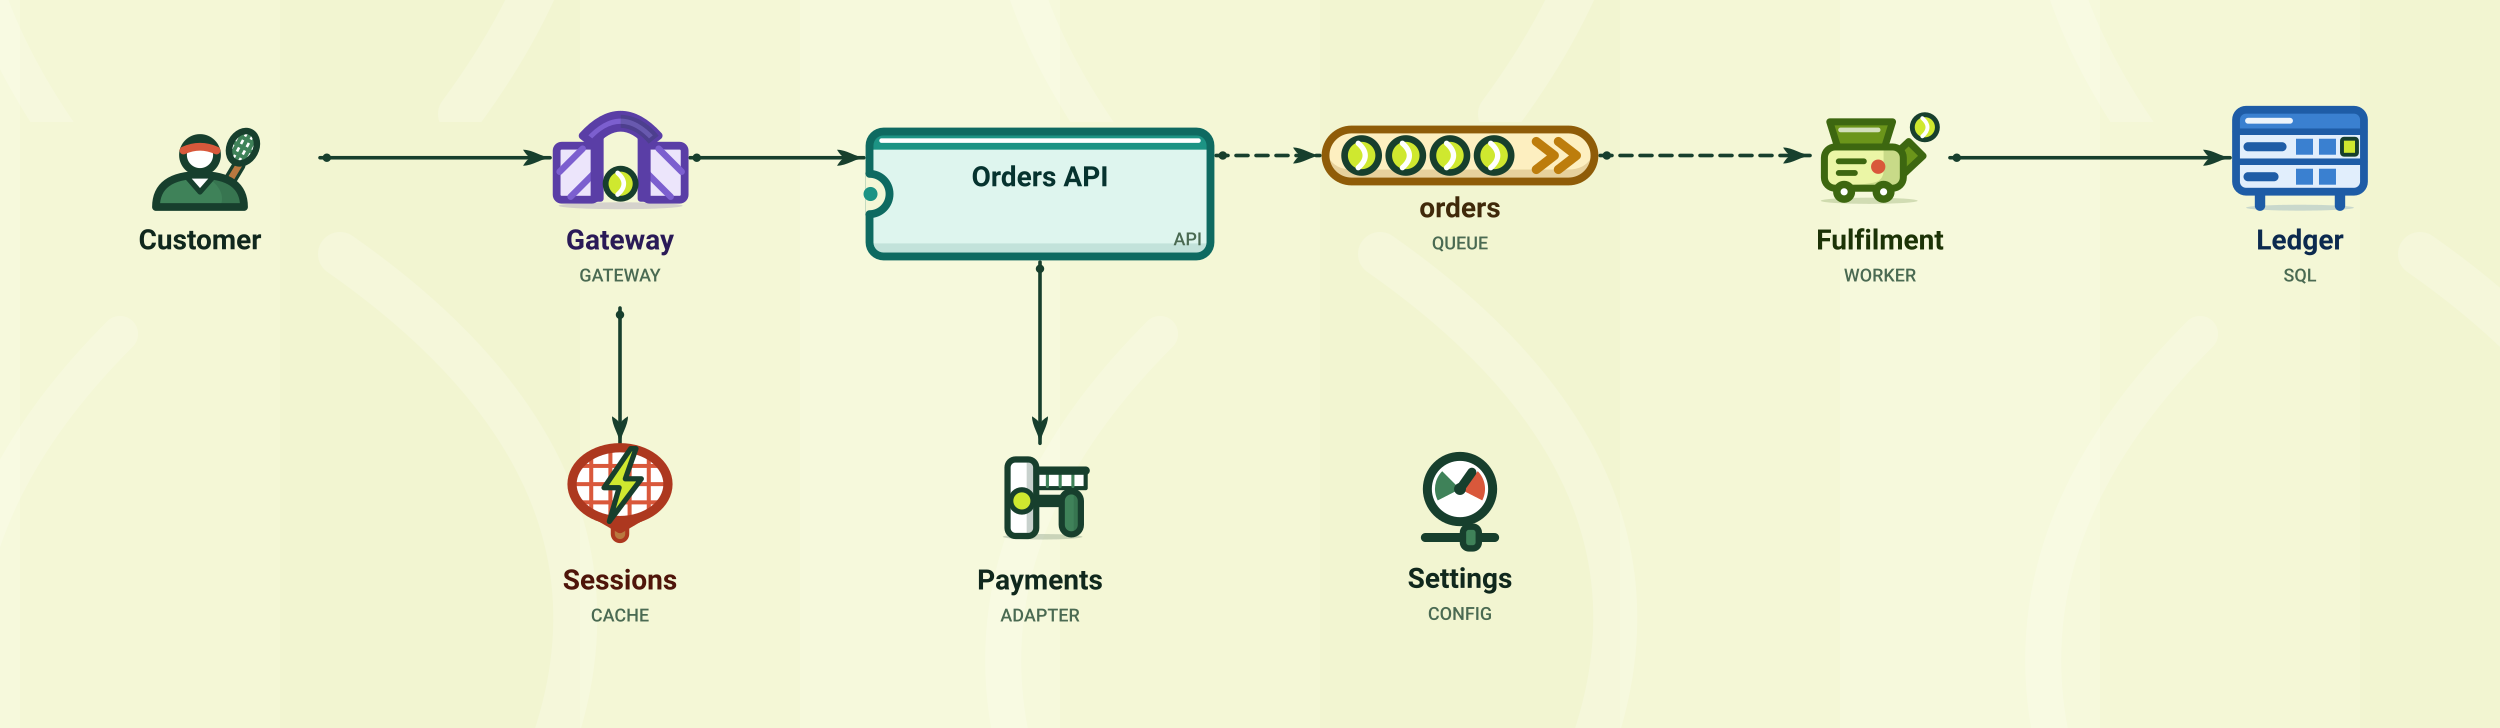
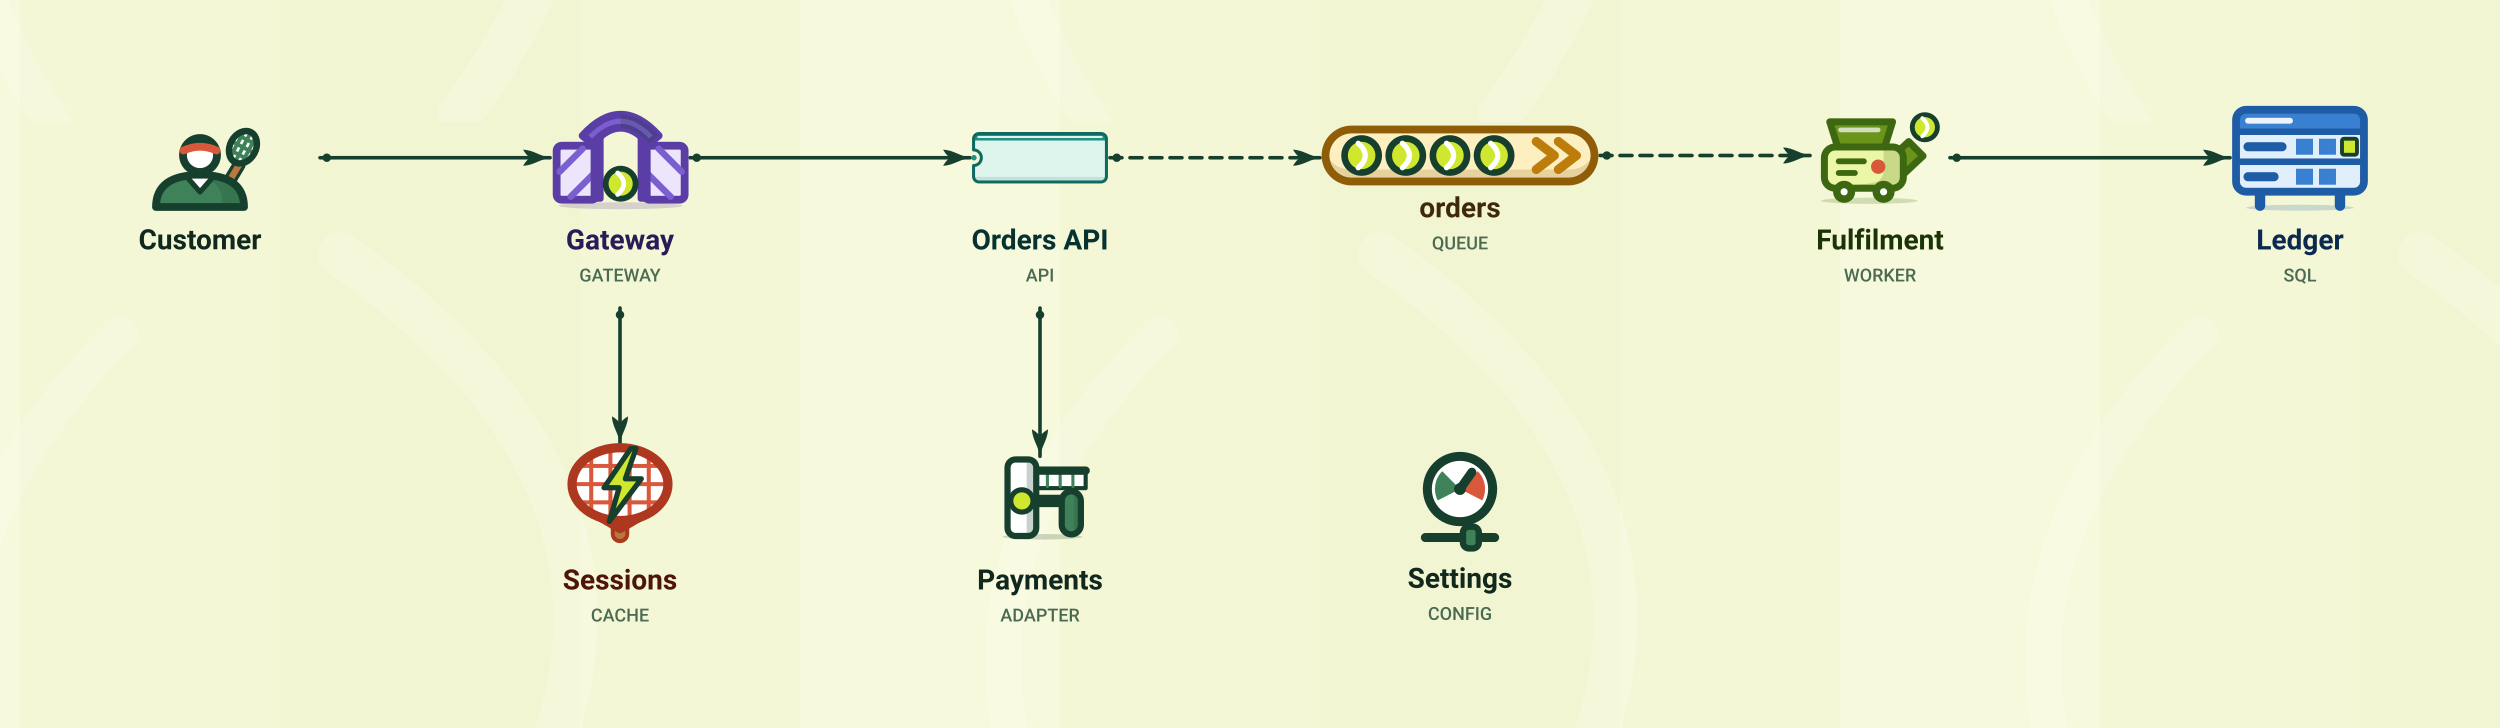
<svg xmlns="http://www.w3.org/2000/svg" width="1250" height="364" viewBox="0 0 1250 364">
  <defs>
    <filter id="export-pack-sample-dc-shadow" x="-25%" y="-30%" width="150%" height="170%">
      <feGaussianBlur in="SourceAlpha" stdDeviation="3" result="blur" />
      <feOffset in="blur" dx="0" dy="2" result="offset" />
      <feFlood flood-color="rgba(19, 24, 32, 0.13)" flood-opacity="1" result="color" />
      <feComposite in="color" in2="offset" operator="in" result="shadow" />
      <feMerge>
        <feMergeNode in="shadow" />
        <feMergeNode in="SourceGraphic" />
      </feMerge>
    </filter>
    <marker id="export-pack-sample-dc-arrow-173f2d" viewBox="-0.7 -0.7 15.4 9.4" refX="13.5" refY="4" markerWidth="15.4" markerHeight="9.4" markerUnits="userSpaceOnUse" orient="auto-start-reverse">
      <path d="M14 4 C9 3.6 5 0 0 0 Q2 3.2 3.6 4 Q2 4.8 0 8 C5 8 9 4.4 14 4 Z" fill="#173f2d" stroke-linejoin="round" stroke-linecap="round" />
    </marker>
    <marker id="export-pack-sample-dc-arrow-173f2d-open" viewBox="-0.7 -0.7 15.4 9.4" refX="13.5" refY="4" markerWidth="15.4" markerHeight="9.4" markerUnits="userSpaceOnUse" orient="auto-start-reverse">
      <path d="M0 0 C5 0 9 3.6 14 4 C9 4.4 5 8 0 8" fill="none" stroke="#173f2d" stroke-width="1.4" stroke-linejoin="round" stroke-linecap="round" />
    </marker>
    <marker id="export-pack-sample-dc-origin-173f2d" viewBox="-6 -2.6 6.5 5.2" refX="0" refY="0" markerWidth="6.5" markerHeight="5.2" markerUnits="userSpaceOnUse" orient="auto-start-reverse">
      <circle cx="-3.4" cy="0" r="2.1" fill="#173f2d" />
    </marker>
    <pattern id="export-pack-sample-dc-backdrop" x="100" y="97" width="520" height="400" patternUnits="userSpaceOnUse">
      <g opacity="1" stroke-linejoin="round">
        <path d="M40 0L190 0L190 400L40 400Z" fill="#f2f5d1" stroke="none" />
        <path d="M300 0L430 0L430 400L300 400Z" fill="#f6f9dc" stroke="none" />
        <path d="M70 30C203.33 123.33 223.33 233.33 130 360" fill="none" opacity="0.2" stroke="#ffffff" stroke-width="22" stroke-linecap="round" stroke-linejoin="round" />
        <path d="M480 70C386.67 163.33 376.67 263.33 450 370" fill="none" opacity="0.18" stroke="#ffffff" stroke-width="18" stroke-linecap="round" stroke-linejoin="round" />
      </g>
    </pattern>
  </defs>
  <rect x="0" y="0" width="1250" height="364" fill="#f4f7d6" />
  <rect x="0" y="0" width="1250" height="364" fill="url(#export-pack-sample-dc-backdrop)" />
  <g transform="translate(100 97)">
    <path d="M60 -18.136L80 -18.136L117.511 -18.136L155.023 -18.136L175.023 -18.136" fill="none" marker-end="url(#export-pack-sample-dc-arrow-173f2d)" marker-start="url(#export-pack-sample-dc-origin-173f2d)" stroke="#173f2d" stroke-width="1.8" stroke-linecap="round" stroke-linejoin="round" />
-     <path d="M244.977 -18.136L264.977 -18.136L288.489 -18.136L312 -18.136L332 -18.136" fill="none" marker-end="url(#export-pack-sample-dc-arrow-173f2d)" marker-start="url(#export-pack-sample-dc-origin-173f2d)" stroke="#173f2d" stroke-width="1.8" stroke-linecap="round" stroke-linejoin="round" />
-     <path d="M508 -19.25L528 -19.25L534 -19.25L540 -19.25L560 -19.25" fill="none" marker-end="url(#export-pack-sample-dc-arrow-173f2d)" marker-start="url(#export-pack-sample-dc-origin-173f2d)" stroke="#173f2d" stroke-width="1.8" stroke-dasharray="6 4" stroke-linecap="round" stroke-linejoin="round" />
+     <path d="M244.977 -18.136L264.977 -18.136L315 -18.136L365.023 -18.136L385.023 -18.136" fill="none" marker-end="url(#export-pack-sample-dc-arrow-173f2d)" marker-start="url(#export-pack-sample-dc-origin-173f2d)" stroke="#173f2d" stroke-width="1.8" stroke-linecap="round" stroke-linejoin="round" />
+     <path d="M454.977 -18.136L474.977 -18.136L507.489 -18.136L540 -18.136L560 -18.136" fill="none" marker-end="url(#export-pack-sample-dc-arrow-173f2d)" marker-start="url(#export-pack-sample-dc-origin-173f2d)" stroke="#173f2d" stroke-width="1.8" stroke-dasharray="6 4" stroke-linecap="round" stroke-linejoin="round" />
    <path d="M700 -19.25L720 -19.25L752.511 -19.25L785.023 -19.25L805.023 -19.25" fill="none" marker-end="url(#export-pack-sample-dc-arrow-173f2d)" marker-start="url(#export-pack-sample-dc-origin-173f2d)" stroke="#173f2d" stroke-width="1.8" stroke-dasharray="6 4" stroke-linecap="round" stroke-linejoin="round" />
    <path d="M874.977 -18.136L894.977 -18.136L945 -18.136L995.023 -18.136L1015.023 -18.136" fill="none" marker-end="url(#export-pack-sample-dc-arrow-173f2d)" marker-start="url(#export-pack-sample-dc-origin-173f2d)" stroke="#173f2d" stroke-width="1.8" stroke-linecap="round" stroke-linejoin="round" />
    <path d="M210 57L210 77L210 90.83L210 104.659L210 124.659" fill="none" marker-end="url(#export-pack-sample-dc-arrow-173f2d)" marker-start="url(#export-pack-sample-dc-origin-173f2d)" stroke="#173f2d" stroke-width="1.8" stroke-linecap="round" stroke-linejoin="round" />
-     <path d="M420 34L420 54L420 79.33L420 104.659L420 124.659" fill="none" marker-end="url(#export-pack-sample-dc-arrow-173f2d)" marker-start="url(#export-pack-sample-dc-origin-173f2d)" stroke="#173f2d" stroke-width="1.8" stroke-linecap="round" stroke-linejoin="round" />
+     <path d="M420 57L420 77L420 94.068L420 111.136L420 131.136" fill="none" marker-end="url(#export-pack-sample-dc-arrow-173f2d)" marker-start="url(#export-pack-sample-dc-origin-173f2d)" stroke="#173f2d" stroke-width="1.8" stroke-linecap="round" stroke-linejoin="round" />
    <g transform="translate(-60 -46)">
      <path d="M75 39L79.5 31.5" fill="none" stroke="#173f2d" stroke-width="6.5" stroke-linecap="round" stroke-linejoin="round" />
      <path d="M75 39L79.5 31.5" fill="none" stroke="#b9783f" stroke-width="3.25" stroke-linecap="round" stroke-linejoin="round" />
      <path d="M75.73 19.57C73.52 23.71 74.31 28.44 77.48 30.12C80.65 31.81 85.01 29.82 87.21 25.67C89.42 21.53 88.63 16.8 85.46 15.11C82.29 13.43 77.94 15.42 75.73 19.57Z" fill="#ffffff" stroke="none" />
      <path d="M82.05 14.6L75.15 27.58M85.46 15.11L77.48 30.12M87.79 17.66L80.89 30.63M78.47 16.21L88.46 21.52M75.73 19.57L87.21 25.67M74.49 23.72L84.47 29.02" fill="none" stroke="#3f8259" stroke-width="1.95" stroke-linecap="round" stroke-linejoin="round" />
      <path d="M75.73 19.57C73.52 23.71 74.31 28.44 77.48 30.12C80.65 31.81 85.01 29.82 87.21 25.67C89.42 21.53 88.63 16.8 85.46 15.11C82.29 13.43 77.94 15.42 75.73 19.57Z" fill="none" stroke="#173f2d" stroke-width="3.25" stroke-linecap="round" stroke-linejoin="round" />
      <path d="M38 52.5C38 41.84 45.33 36.5 60 36.5C74.66 36.5 82 41.84 82 52.5Z" fill="#3f8259" stroke="#173f2d" stroke-width="3.9" stroke-linecap="round" stroke-linejoin="round" />
      <path d="M62 36.5C75.33 36.5 82 41.84 82 52.5L70 52.5C72.66 46.84 70 41.5 62 36.5Z" fill="#173f2d" opacity="0.2" stroke="none" />
      <path d="M53 37L60 45L67 37Z" fill="#ffffff" stroke="#173f2d" stroke-width="2.6" stroke-linecap="round" stroke-linejoin="round" />
      <path d="M51.5 26.5C51.5 31.2 55.3 35 60 35C64.69 35 68.5 31.2 68.5 26.5C68.5 21.81 64.69 18 60 18C55.3 18 51.5 21.81 51.5 26.5Z" fill="#ffffff" stroke="#173f2d" stroke-width="3.9" stroke-linecap="round" stroke-linejoin="round" />
      <path d="M52.25 22.5C53.41 19.5 56 18 60 18C64 18 66.58 19.5 67.75 22.5C62.58 20.5 57.41 20.5 52.25 22.5Z" fill="#173f2d" stroke="none" />
      <path d="M51.75 24.25C57.25 21.75 62.75 21.75 68.25 24.25" fill="none" stroke="#d9583b" stroke-width="3.9" stroke-linecap="round" stroke-linejoin="round" />
      <text x="60" y="73.65" fill="#10281d" font-family="system-ui, -apple-system, &quot;Segoe UI&quot;, Roboto, &quot;Helvetica Neue&quot;, Arial, sans-serif" font-size="14" font-weight="600" text-anchor="middle" letter-spacing="0" textLength="63.34" lengthAdjust="spacingAndGlyphs" xml:space="preserve">Customer</text>
    </g>
    <g transform="translate(150 -57)">
      <path d="M29.32 62.87C29.32 63.83 43.2 64.62 60.32 64.62C77.44 64.62 91.32 63.83 91.32 62.87C91.32 61.9 77.44 61.12 60.32 61.12C43.2 61.12 29.32 61.9 29.32 62.87Z" fill="#5a3ea6" opacity="0.2" stroke="none" />
      <path d="M30.82 32.86L45.82 32.86C47.2 32.86 48.32 33.98 48.32 35.36L48.32 57.36C48.32 58.74 47.2 59.86 45.82 59.86L30.82 59.86C29.44 59.86 28.32 58.74 28.32 57.36L28.32 35.36C28.32 33.98 29.44 32.86 30.82 32.86Z" fill="#ece5fb" stroke="#5a3ea6" stroke-width="3.9" stroke-linecap="round" stroke-linejoin="round" />
      <path d="M74.82 32.86L89.82 32.86C91.2 32.86 92.32 33.98 92.32 35.36L92.32 57.36C92.32 58.74 91.2 59.86 89.82 59.86L74.82 59.86C73.44 59.86 72.32 58.74 72.32 57.36L72.32 35.36C72.32 33.98 73.44 32.86 74.82 32.86Z" fill="#ece5fb" stroke="#5a3ea6" stroke-width="3.9" stroke-linecap="round" stroke-linejoin="round" />
      <path d="M29.82 45.86L41.32 34.36M35.32 58.36L46.82 46.86M90.82 45.86L79.32 34.36M85.32 58.36L73.82 46.86" fill="none" stroke="#7c5fcf" stroke-width="3.25" stroke-linecap="round" stroke-linejoin="round" />
      <path d="M46.82 25.86L50.32 25.86C51.15 25.86 51.82 26.53 51.82 27.36L51.82 59.36C51.82 60.2 51.15 60.87 50.32 60.87L46.82 60.87C45.99 60.87 45.32 60.2 45.32 59.36L45.32 27.36C45.32 26.53 45.99 25.86 46.82 25.86ZM70.32 25.86L73.82 25.86C74.65 25.86 75.32 26.53 75.32 27.36L75.32 59.36C75.32 60.2 74.65 60.87 73.82 60.87L70.32 60.87C69.49 60.87 68.82 60.2 68.82 59.36L68.82 27.36C68.82 26.53 69.49 25.86 70.32 25.86Z" fill="#5a3ea6" stroke="none" />
      <path d="M41.32 27.86C53.98 13.86 66.66 13.86 79.32 27.86L74.32 31.86C64.99 21.2 55.66 21.2 46.32 31.86Z" fill="#7c5fcf" stroke="#5a3ea6" stroke-width="3.9" stroke-linecap="round" stroke-linejoin="round" />
      <path d="M60.32 17.36C67.66 17.7 73.99 21.2 79.32 27.86L74.32 31.86C70.32 26.86 65.66 24.2 60.32 23.86Z" fill="#173f2d" opacity="0.2" stroke="none" />
      <path d="M52.82 51.86C52.82 56 56.18 59.36 60.32 59.36C64.46 59.36 67.82 56 67.82 51.86C67.82 47.72 64.46 44.36 60.32 44.36C56.18 44.36 52.82 47.72 52.82 51.86Z" fill="#cfe82f" stroke="#173f2d" stroke-width="2.93" stroke-linecap="round" stroke-linejoin="round" />
      <path d="M58.82 46.46C62.92 50.06 62.92 53.66 58.82 57.26" fill="none" stroke="#ffffff" stroke-width="2.34" stroke-linecap="round" stroke-linejoin="round" />
      <text x="60" y="84.72" fill="#2a1a57" font-family="system-ui, -apple-system, &quot;Segoe UI&quot;, Roboto, &quot;Helvetica Neue&quot;, Arial, sans-serif" font-size="14" font-weight="600" text-anchor="middle" letter-spacing="0" textLength="58.39" lengthAdjust="spacingAndGlyphs" xml:space="preserve">Gateway</text>
      <text x="60" y="100.74" fill="#4a6a52" font-family="system-ui, -apple-system, &quot;Segoe UI&quot;, Roboto, &quot;Helvetica Neue&quot;, Arial, sans-serif" font-size="9" font-weight="500" text-anchor="middle" letter-spacing="0" textLength="37.98" lengthAdjust="spacingAndGlyphs" xml:space="preserve">GATEWAY</text>
    </g>
-     <g transform="translate(332 -34)">
-       <path d="M9.78 2.77L166.22 2.77C170.1 2.77 173.24 5.92 173.24 9.82L173.24 58.18C173.24 62.08 170.1 65.23 166.22 65.23L9.78 65.23C5.9 65.23 2.76 62.08 2.76 58.18L2.76 9.82C2.76 5.92 5.9 2.77 9.78 2.77Z" fill="#def5ee" stroke="none" />
-       <path d="M2.76 11.83L2.76 9.82C2.76 5.12 5.1 2.77 9.78 2.77L166.22 2.77C170.9 2.77 173.24 5.12 173.24 9.82L173.24 11.83Z" fill="#1c9384" stroke="none" />
-       <path d="M8.77 7.3L167.23 7.3" fill="none" stroke="#ffffff" stroke-width="2.29" stroke-linecap="round" stroke-linejoin="round" />
-       <path d="M4.26 58.69L171.74 58.69L171.74 58.18C171.74 61.87 169.9 63.72 166.22 63.72L9.78 63.72C6.1 63.72 4.26 61.87 4.26 58.18Z" fill="#0e6a61" opacity="0.14" stroke="none" />
-       <path d="M9.78 2.77L166.22 2.77C170.1 2.77 173.24 5.92 173.24 9.82L173.24 58.18C173.24 62.08 170.1 65.23 166.22 65.23L9.78 65.23C5.9 65.23 2.76 62.08 2.76 58.18L2.76 9.82C2.76 5.92 5.9 2.77 9.78 2.77Z" fill="none" stroke="#0e6a61" stroke-width="3.93" stroke-linecap="round" stroke-linejoin="round" />
-       <path d="M0.75 23.92L2.76 23.92C8.3 23.92 12.78 28.43 12.78 34C12.78 39.57 8.3 44.08 2.76 44.08L0.75 44.08Z" fill="#f4f7d6" stroke="none" />
-       <path d="M2.76 23.92C8.3 23.92 12.78 28.43 12.78 34C12.78 39.57 8.3 44.08 2.76 44.08" fill="none" stroke="#0e6a61" stroke-width="3.93" stroke-linecap="round" stroke-linejoin="round" />
-       <path d="M-0.25 34C-0.25 35.95 1.32 37.53 3.26 37.53C5.2 37.53 6.77 35.95 6.77 34C6.77 32.05 5.2 30.47 3.26 30.47C1.32 30.47 -0.25 32.05 -0.25 34Z" fill="#1c9384" stroke="none" />
-       <text x="88" y="30.13" fill="#06332f" font-family="system-ui, -apple-system, &quot;Segoe UI&quot;, Roboto, &quot;Helvetica Neue&quot;, Arial, sans-serif" font-size="14" font-weight="600" text-anchor="middle" letter-spacing="0" textLength="66.98" lengthAdjust="spacingAndGlyphs" xml:space="preserve">Orders API</text>
-       <text x="169" y="59.63" fill="#4a6a52" font-family="system-ui, -apple-system, &quot;Segoe UI&quot;, Roboto, &quot;Helvetica Neue&quot;, Arial, sans-serif" font-size="9" font-weight="500" text-anchor="end" letter-spacing="0" textLength="12.96" lengthAdjust="spacingAndGlyphs" xml:space="preserve">API</text>
+     <g transform="translate(360 -57)">
+       <path d="M29.51 26.75L90.49 26.75C92 26.75 93.22 27.97 93.22 29.48L93.22 48.24C93.22 49.76 92 50.98 90.49 50.98L29.51 50.98C28 50.98 26.78 49.76 26.78 48.24L26.78 29.48C26.78 27.97 28 26.75 29.51 26.75Z" fill="#def5ee" stroke="none" />
+       <path d="M26.78 30.26L26.78 29.48C26.78 27.66 27.69 26.75 29.51 26.75L90.49 26.75C92.31 26.75 93.22 27.66 93.22 29.48L93.22 30.26Z" fill="#1c9384" stroke="none" />
+       <path d="M29.12 28.51L90.88 28.51" fill="none" stroke="#ffffff" stroke-width="0.88" stroke-linecap="round" stroke-linejoin="round" />
+       <path d="M27.36 48.44L92.64 48.44L92.64 48.24C92.64 49.68 91.92 50.39 90.49 50.39L29.51 50.39C28.08 50.39 27.36 49.68 27.36 48.24Z" fill="#0e6a61" opacity="0.14" stroke="none" />
+       <path d="M29.51 26.75L90.49 26.75C92 26.75 93.22 27.97 93.22 29.48L93.22 48.24C93.22 49.76 92 50.98 90.49 50.98L29.51 50.98C28 50.98 26.78 49.76 26.78 48.24L26.78 29.48C26.78 27.97 28 26.75 29.51 26.75Z" fill="none" stroke="#0e6a61" stroke-width="1.52" stroke-linecap="round" stroke-linejoin="round" />
+       <path d="M25.99 34.95L26.78 34.95C28.94 34.95 30.68 36.7 30.68 38.86C30.68 41.02 28.94 42.77 26.78 42.77L25.99 42.77Z" fill="#f4f7d6" stroke="none" />
+       <path d="M26.78 34.95C28.94 34.95 30.68 36.7 30.68 38.86C30.68 41.02 28.94 42.77 26.78 42.77" fill="none" stroke="#0e6a61" stroke-width="1.52" stroke-linecap="round" stroke-linejoin="round" />
+       <path d="M25.6 38.86C25.6 39.62 26.22 40.23 26.97 40.23C27.73 40.23 28.34 39.62 28.34 38.86C28.34 38.11 27.73 37.5 26.97 37.5C26.22 37.5 25.6 38.11 25.6 38.86Z" fill="#1c9384" stroke="none" />
+       <text x="60" y="84.72" fill="#06332f" font-family="system-ui, -apple-system, &quot;Segoe UI&quot;, Roboto, &quot;Helvetica Neue&quot;, Arial, sans-serif" font-size="14" font-weight="600" text-anchor="middle" letter-spacing="0" textLength="66.98" lengthAdjust="spacingAndGlyphs" xml:space="preserve">Orders API</text>
+       <text x="60" y="100.74" fill="#4a6a52" font-family="system-ui, -apple-system, &quot;Segoe UI&quot;, Roboto, &quot;Helvetica Neue&quot;, Arial, sans-serif" font-size="9" font-weight="500" text-anchor="middle" letter-spacing="0" textLength="12.96" lengthAdjust="spacingAndGlyphs" xml:space="preserve">API</text>
    </g>
    <g transform="translate(560 -36)">
      <path d="M15.8 3.75L124.2 3.75C131.4 3.75 137.24 9.57 137.24 16.75L137.24 16.75C137.24 23.93 131.4 29.75 124.2 29.75L15.8 29.75C8.6 29.75 2.76 23.93 2.76 16.75L2.76 16.75C2.76 9.57 8.6 3.75 15.8 3.75Z" fill="#fdefc0" stroke="none" />
      <path d="M15.8 23.75L124.2 23.75C129.55 23.75 133.39 21.75 135.74 17.75C135.4 24.75 131.56 28.25 124.2 28.25L15.8 28.25C8.44 28.25 4.6 24.75 4.26 17.75C6.61 21.75 10.45 23.75 15.8 23.75Z" fill="#8f5c08" opacity="0.2" stroke="none" />
      <path d="M15.8 3.75L124.2 3.75C131.4 3.75 137.24 9.57 137.24 16.75L137.24 16.75C137.24 23.93 131.4 29.75 124.2 29.75L15.8 29.75C8.6 29.75 2.76 23.93 2.76 16.75L2.76 16.75C2.76 9.57 8.6 3.75 15.8 3.75Z" fill="none" stroke="#8f5c08" stroke-width="3.91" stroke-linecap="round" stroke-linejoin="round" />
      <path d="M12.29 16.75C12.29 21.45 16.11 25.25 20.82 25.25C25.53 25.25 29.35 21.45 29.35 16.75C29.35 12.06 25.53 8.25 20.82 8.25C16.11 8.25 12.29 12.06 12.29 16.75Z" fill="#cfe82f" stroke="#173f2d" stroke-width="3.32" stroke-linecap="round" stroke-linejoin="round" />
      <path d="M19.12 10.65C23.77 14.72 23.77 18.79 19.12 22.85" fill="none" stroke="#ffffff" stroke-width="2.67" stroke-linecap="round" stroke-linejoin="round" />
      <path d="M34.37 16.75C34.37 21.45 38.19 25.25 42.9 25.25C47.61 25.25 51.43 21.45 51.43 16.75C51.43 12.06 47.61 8.25 42.9 8.25C38.19 8.25 34.37 12.06 34.37 16.75Z" fill="#cfe82f" stroke="#173f2d" stroke-width="3.32" stroke-linecap="round" stroke-linejoin="round" />
      <path d="M41.2 10.65C45.85 14.72 45.85 18.79 41.2 22.85" fill="none" stroke="#ffffff" stroke-width="2.67" stroke-linecap="round" stroke-linejoin="round" />
      <path d="M56.45 16.75C56.45 21.45 60.27 25.25 64.98 25.25C69.69 25.25 73.51 21.45 73.51 16.75C73.51 12.06 69.69 8.25 64.98 8.25C60.27 8.25 56.45 12.06 56.45 16.75Z" fill="#cfe82f" stroke="#173f2d" stroke-width="3.32" stroke-linecap="round" stroke-linejoin="round" />
      <path d="M63.28 10.65C67.93 14.72 67.93 18.79 63.28 22.85" fill="none" stroke="#ffffff" stroke-width="2.67" stroke-linecap="round" stroke-linejoin="round" />
      <path d="M78.53 16.75C78.53 21.45 82.35 25.25 87.06 25.25C91.77 25.25 95.59 21.45 95.59 16.75C95.59 12.06 91.77 8.25 87.06 8.25C82.35 8.25 78.53 12.06 78.53 16.75Z" fill="#cfe82f" stroke="#173f2d" stroke-width="3.32" stroke-linecap="round" stroke-linejoin="round" />
      <path d="M85.36 10.65C90.01 14.72 90.01 18.79 85.36 22.85" fill="none" stroke="#ffffff" stroke-width="2.67" stroke-linecap="round" stroke-linejoin="round" />
      <path d="M108.14 9.75L117.17 16.75L108.14 23.75M119.18 9.75L128.21 16.75L119.18 23.75" fill="none" stroke="#bd7d0c" stroke-width="4.56" stroke-linecap="round" stroke-linejoin="round" />
      <text x="70" y="47.65" fill="#40290a" font-family="system-ui, -apple-system, &quot;Segoe UI&quot;, Roboto, &quot;Helvetica Neue&quot;, Arial, sans-serif" font-size="14" font-weight="600" text-anchor="middle" letter-spacing="0" textLength="41.93" lengthAdjust="spacingAndGlyphs" xml:space="preserve">orders</text>
      <text x="70" y="63.68" fill="#4a6a52" font-family="system-ui, -apple-system, &quot;Segoe UI&quot;, Roboto, &quot;Helvetica Neue&quot;, Arial, sans-serif" font-size="9" font-weight="500" text-anchor="middle" letter-spacing="0" textLength="24.75" lengthAdjust="spacingAndGlyphs" xml:space="preserve">QUEUE</text>
    </g>
    <g transform="translate(780 -57)">
      <path d="M30.4 60.39C30.4 61.25 41.25 61.96 54.62 61.96C67.99 61.96 78.83 61.25 78.83 60.39C78.83 59.52 67.99 58.82 54.62 58.82C41.25 58.82 30.4 59.52 30.4 60.39Z" fill="#3d6710" opacity="0.2" stroke="none" />
      <path d="M60.9 43.35L74.35 30.79L81.52 37.97L68.07 50.52Z" fill="#6b951a" stroke="#3d6710" stroke-width="3.5" stroke-linecap="round" stroke-linejoin="round" />
      <path d="M34.89 20.93L66.28 20.93L61.79 35.28L39.37 35.28Z" fill="#6b951a" stroke="#3d6710" stroke-width="3.5" stroke-linecap="round" stroke-linejoin="round" />
      <path d="M40.27 24.96L59.1 24.96" fill="none" opacity="0.7" stroke="#ffffff" stroke-width="2.33" stroke-linecap="round" stroke-linejoin="round" />
      <path d="M37.58 33.48L66.28 33.48C69.25 33.48 71.66 35.89 71.66 38.86L71.66 48.73C71.66 51.7 69.25 54.11 66.28 54.11L37.58 54.11C34.61 54.11 32.2 51.7 32.2 48.73L32.2 38.86C32.2 35.89 34.61 33.48 37.58 33.48Z" fill="#ebf6a6" stroke="#3d6710" stroke-width="3.5" stroke-linecap="round" stroke-linejoin="round" />
      <path d="M61.79 34.83L66.28 34.83C68.97 34.83 70.31 36.17 70.31 38.86L70.31 48.73C70.31 51.42 68.97 52.76 66.28 52.76L37.58 52.76C50.13 52.46 57.31 51.72 59.1 50.52C60.9 49.33 61.79 47.53 61.79 45.14Z" fill="#3d6710" opacity="0.2" stroke="none" />
      <path d="M39.37 40.66L51.93 40.66M39.37 46.49L47.44 46.49" fill="none" stroke="#3d6710" stroke-width="2.91" stroke-linecap="round" stroke-linejoin="round" />
      <path d="M55.52 43.35C55.52 45.33 57.12 46.94 59.1 46.94C61.09 46.94 62.69 45.33 62.69 43.35C62.69 41.37 61.09 39.76 59.1 39.76C57.12 39.76 55.52 41.37 55.52 43.35Z" fill="#d9583b" stroke="none" />
      <path d="M37.13 55.9C37.13 58.63 39.34 60.84 42.06 60.84C44.79 60.84 47 58.63 47 55.9C47 53.18 44.79 50.97 42.06 50.97C39.34 50.97 37.13 53.18 37.13 55.9Z" fill="#3d6710" stroke="#3d6710" stroke-width="1.17" stroke-linecap="round" stroke-linejoin="round" />
      <path d="M56.86 55.9C56.86 58.63 59.07 60.84 61.79 60.84C64.52 60.84 66.73 58.63 66.73 55.9C66.73 53.18 64.52 50.97 61.79 50.97C59.07 50.97 56.86 53.18 56.86 55.9Z" fill="#3d6710" stroke="#3d6710" stroke-width="1.17" stroke-linecap="round" stroke-linejoin="round" />
      <path d="M40.27 55.9C40.27 56.89 41.07 57.7 42.06 57.7C43.05 57.7 43.86 56.89 43.86 55.9C43.86 54.91 43.05 54.11 42.06 54.11C41.07 54.11 40.27 54.91 40.27 55.9ZM60 55.9C60 56.89 60.8 57.7 61.79 57.7C62.78 57.7 63.59 56.89 63.59 55.9C63.59 54.91 62.78 54.11 61.79 54.11C60.8 54.11 60 54.91 60 55.9Z" fill="#ffffff" stroke="none" />
      <path d="M76.14 23.62C76.14 27.08 78.95 29.9 82.42 29.9C85.89 29.9 88.7 27.08 88.7 23.62C88.7 20.15 85.89 17.34 82.42 17.34C78.95 17.34 76.14 20.15 76.14 23.62Z" fill="#cfe82f" stroke="#173f2d" stroke-width="2.44" stroke-linecap="round" stroke-linejoin="round" />
      <path d="M81.17 19.09C84.61 22.11 84.61 25.13 81.17 28.15" fill="none" stroke="#ffffff" stroke-width="1.98" stroke-linecap="round" stroke-linejoin="round" />
      <text x="60" y="84.72" fill="#1c3306" font-family="system-ui, -apple-system, &quot;Segoe UI&quot;, Roboto, &quot;Helvetica Neue&quot;, Arial, sans-serif" font-size="14" font-weight="600" text-anchor="middle" letter-spacing="0" textLength="70.18" lengthAdjust="spacingAndGlyphs" xml:space="preserve">Fulfilment</text>
      <text x="60" y="100.74" fill="#4a6a52" font-family="system-ui, -apple-system, &quot;Segoe UI&quot;, Roboto, &quot;Helvetica Neue&quot;, Arial, sans-serif" font-size="9" font-weight="500" text-anchor="middle" letter-spacing="0" textLength="33.03" lengthAdjust="spacingAndGlyphs" xml:space="preserve">WORKER</text>
    </g>
    <g transform="translate(990 -57)">
      <path d="M33.02 63.85C33.02 64.68 45.1 65.35 60 65.35C74.9 65.35 86.98 64.68 86.98 63.85C86.98 63.02 74.9 62.35 60 62.35C45.1 62.35 33.02 63.02 33.02 63.85Z" fill="#1e5ca6" opacity="0.2" stroke="none" />
      <path d="M40.01 54.85L40.01 62.85M79.99 54.85L79.99 62.85" fill="none" stroke="#1e5ca6" stroke-width="5.2" stroke-linecap="round" stroke-linejoin="round" />
      <path d="M33.02 14.88L86.98 14.88C89.74 14.88 91.98 17.12 91.98 19.88L91.98 50.86C91.98 53.61 89.74 55.85 86.98 55.85L33.02 55.85C30.26 55.85 28.02 53.61 28.02 50.86L28.02 19.88C28.02 17.12 30.26 14.88 33.02 14.88Z" fill="#e1eefc" stroke="none" />
      <path d="M28.02 25.87L28.02 19.88C28.02 16.54 29.68 14.88 33.02 14.88L86.98 14.88C90.32 14.88 91.98 16.54 91.98 19.88L91.98 25.87Z" fill="#3a80d0" stroke="none" />
      <path d="M34.02 20.38L55 20.38" fill="none" opacity="0.9" stroke="#ffffff" stroke-width="2.93" stroke-linecap="round" stroke-linejoin="round" />
      <path d="M28.02 25.87L91.98 25.87M28.02 40.86L91.98 40.86" fill="none" stroke="#1e5ca6" stroke-width="3.25" stroke-linecap="round" stroke-linejoin="round" />
      <path d="M34.02 33.37L51.01 33.37M34.02 48.36L47.01 48.36" fill="none" stroke="#1e5ca6" stroke-width="4.55" stroke-linecap="round" stroke-linejoin="round" />
      <path d="M58 29.37L66.5 29.37L66.5 37.36L58 37.36ZM69.49 29.37L77.99 29.37L77.99 37.36L69.49 37.36ZM58 44.36L66.5 44.36L66.5 52.35L58 52.35ZM69.49 44.36L77.99 44.36L77.99 52.35L69.49 52.35Z" fill="#3a80d0" stroke="none" />
      <path d="M81.99 29.37L87.48 29.37C88.03 29.37 88.48 29.82 88.48 30.37L88.48 36.37C88.48 36.91 88.03 37.36 87.48 37.36L81.99 37.36C81.44 37.36 80.99 36.91 80.99 36.37L80.99 30.37C80.99 29.82 81.44 29.37 81.99 29.37Z" fill="#cfe82f" stroke="#173f2d" stroke-width="1.95" stroke-linecap="round" stroke-linejoin="round" />
      <path d="M33.02 14.88L86.98 14.88C89.74 14.88 91.98 17.12 91.98 19.88L91.98 50.86C91.98 53.61 89.74 55.85 86.98 55.85L33.02 55.85C30.26 55.85 28.02 53.61 28.02 50.86L28.02 19.88C28.02 17.12 30.26 14.88 33.02 14.88Z" fill="none" stroke="#1e5ca6" stroke-width="3.9" stroke-linecap="round" stroke-linejoin="round" />
      <text x="60" y="84.72" fill="#0c2a4f" font-family="system-ui, -apple-system, &quot;Segoe UI&quot;, Roboto, &quot;Helvetica Neue&quot;, Arial, sans-serif" font-size="14" font-weight="600" text-anchor="middle" letter-spacing="0" textLength="44.99" lengthAdjust="spacingAndGlyphs" xml:space="preserve">Ledger</text>
      <text x="60" y="100.74" fill="#4a6a52" font-family="system-ui, -apple-system, &quot;Segoe UI&quot;, Roboto, &quot;Helvetica Neue&quot;, Arial, sans-serif" font-size="9" font-weight="500" text-anchor="middle" letter-spacing="0" textLength="14.85" lengthAdjust="spacingAndGlyphs" xml:space="preserve">SQL</text>
    </g>
    <g transform="translate(150 113)">
      <path d="M60 52.5L60 56.94" fill="none" stroke="#ad381f" stroke-width="9.24" stroke-linecap="round" stroke-linejoin="round" />
      <path d="M60 53.39L60 56.94" fill="none" stroke="#b9783f" stroke-width="5.2" stroke-linecap="round" stroke-linejoin="round" />
      <path d="M49.34 48.06L60 54.28L70.66 48.06" fill="none" stroke="#ad381f" stroke-width="4.62" stroke-linecap="round" stroke-linejoin="round" />
      <path d="M36.02 32.07C36.02 42.13 46.76 50.28 60 50.28C73.24 50.28 83.98 42.13 83.98 32.07C83.98 22.02 73.24 13.86 60 13.86C46.76 13.86 36.02 22.02 36.02 32.07Z" fill="#ffffff" stroke="none" />
      <path d="M45.61 17.5L45.61 46.64M55.2 14.22L55.2 49.93M64.8 14.22L64.8 49.93M74.39 17.5L74.39 46.64M39.21 22.97L80.79 22.97M36.02 32.07L83.98 32.07M39.21 41.18L80.79 41.18" fill="none" stroke="#d9583b" stroke-width="2.02" stroke-linecap="round" stroke-linejoin="round" />
      <path d="M36.02 32.07C36.02 42.13 46.76 50.28 60 50.28C73.24 50.28 83.98 42.13 83.98 32.07C83.98 22.02 73.24 13.86 60 13.86C46.76 13.86 36.02 22.02 36.02 32.07Z" fill="none" stroke="#ad381f" stroke-width="4.62" stroke-linecap="round" stroke-linejoin="round" />
      <path d="M65.33 14.31L52.01 33.85L59.56 33.85L54.67 50.73L70.66 29.41L62.66 29.41L67.99 14.31Z" fill="#cfe82f" stroke="#173f2d" stroke-width="2.6" stroke-linecap="round" stroke-linejoin="round" />
      <text x="60" y="84.72" fill="#4f150a" font-family="system-ui, -apple-system, &quot;Segoe UI&quot;, Roboto, &quot;Helvetica Neue&quot;, Arial, sans-serif" font-size="14" font-weight="600" text-anchor="middle" letter-spacing="0" textLength="61.01" lengthAdjust="spacingAndGlyphs" xml:space="preserve">Sessions</text>
      <text x="60" y="100.74" fill="#4a6a52" font-family="system-ui, -apple-system, &quot;Segoe UI&quot;, Roboto, &quot;Helvetica Neue&quot;, Arial, sans-serif" font-size="9" font-weight="500" text-anchor="middle" letter-spacing="0" textLength="24.75" lengthAdjust="spacingAndGlyphs" xml:space="preserve">CACHE</text>
    </g>
    <g transform="translate(360 113)">
      <path d="M41.38 58.4C41.38 59.16 50.3 59.79 61.31 59.79C72.31 59.79 81.24 59.16 81.24 58.4C81.24 57.63 72.31 57 61.31 57C50.3 57 41.38 57.63 41.38 58.4Z" fill="#173f2d" opacity="0.2" stroke="none" />
      <path d="M57.32 25.31L82.83 25.31L82.83 34.08L57.32 34.08Z" fill="#ffffff" stroke="#173f2d" stroke-width="2.07" stroke-linecap="round" stroke-linejoin="round" />
      <path d="M63.7 26.11L63.7 33.28M70.08 26.11L70.08 33.28M76.45 26.11L76.45 33.28" fill="none" stroke="#3f8259" stroke-width="1.56" stroke-linecap="round" stroke-linejoin="round" />
      <path d="M55.73 25.31L82.83 25.31" fill="none" stroke="#173f2d" stroke-width="4.15" stroke-linecap="round" stroke-linejoin="round" />
      <path d="M47.76 19.73L54.13 19.73C56.33 19.73 58.12 21.52 58.12 23.72L58.12 54.01C58.12 56.21 56.33 58 54.13 58L47.76 58C45.56 58 43.77 56.21 43.77 54.01L43.77 23.72C43.77 21.52 45.56 19.73 47.76 19.73Z" fill="#ffffff" stroke="#173f2d" stroke-width="3.11" stroke-linecap="round" stroke-linejoin="round" />
      <path d="M53.34 20.93L54.53 20.93C56.13 20.93 56.92 21.72 56.92 23.32L56.92 54.41C56.92 56 56.13 56.8 54.53 56.8L53.34 56.8Z" fill="#173f2d" opacity="0.24" stroke="none" />
      <path d="M50.94 40.46L76.45 40.46" fill="none" stroke="#173f2d" stroke-width="6.21" stroke-linecap="round" stroke-linejoin="round" />
      <path d="M75.66 35.67L75.66 35.67C78.3 35.67 80.44 37.82 80.44 40.46L80.44 52.42C80.44 55.06 78.3 57.2 75.66 57.2L75.66 57.2C73.01 57.2 70.87 55.06 70.87 52.42L70.87 40.46C70.87 37.82 73.01 35.67 75.66 35.67Z" fill="#3f8259" stroke="#173f2d" stroke-width="3.11" stroke-linecap="round" stroke-linejoin="round" />
      <path d="M76.85 36.87C78.45 37.4 79.24 38.6 79.24 40.46L79.24 52.42C79.24 54.28 78.45 55.47 76.85 56Z" fill="#173f2d" opacity="0.2" stroke="none" />
      <path d="M45.36 40.46C45.36 43.54 47.86 46.04 50.94 46.04C54.03 46.04 56.52 43.54 56.52 40.46C56.52 37.38 54.03 34.88 50.94 34.88C47.86 34.88 45.36 37.38 45.36 40.46Z" fill="#cfe82f" stroke="#173f2d" stroke-width="2.59" stroke-linecap="round" stroke-linejoin="round" />
      <text x="60" y="84.72" fill="#10281d" font-family="system-ui, -apple-system, &quot;Segoe UI&quot;, Roboto, &quot;Helvetica Neue&quot;, Arial, sans-serif" font-size="14" font-weight="600" text-anchor="middle" letter-spacing="0" textLength="66.39" lengthAdjust="spacingAndGlyphs" xml:space="preserve">Payments</text>
      <text x="60" y="100.74" fill="#4a6a52" font-family="system-ui, -apple-system, &quot;Segoe UI&quot;, Roboto, &quot;Helvetica Neue&quot;, Arial, sans-serif" font-size="9" font-weight="500" text-anchor="middle" letter-spacing="0" textLength="34.65" lengthAdjust="spacingAndGlyphs" xml:space="preserve">ADAPTER</text>
    </g>
    <g transform="translate(570 118)">
      <path d="M43.67 29.52C43.67 38.54 50.98 45.84 60 45.84C69.02 45.84 76.33 38.54 76.33 29.52C76.33 20.5 69.02 13.19 60 13.19C50.98 13.19 43.67 20.5 43.67 29.52Z" fill="#ffffff" stroke="#173f2d" stroke-width="4.5" stroke-linecap="round" stroke-linejoin="round" />
      <path d="M60 29.52L48.87 35.21C46.39 30.37 47.29 24.49 51.1 20.61Z" fill="#3f8259" stroke="none" />
      <path d="M60 29.52L68.9 20.61C72.71 24.49 73.61 30.37 71.13 35.21Z" fill="#d9583b" stroke="none" />
      <path d="M60 29.52L65.94 21.11" fill="none" stroke="#173f2d" stroke-width="4.5" stroke-linecap="round" stroke-linejoin="round" />
      <path d="M57.03 29.52C57.03 31.16 58.36 32.49 60 32.49C61.64 32.49 62.97 31.16 62.97 29.52C62.97 27.88 61.64 26.55 60 26.55C58.36 26.55 57.03 27.88 57.03 29.52Z" fill="#173f2d" stroke="none" />
      <path d="M42.68 53.76L77.32 53.76" fill="none" stroke="#173f2d" stroke-width="4.5" stroke-linecap="round" stroke-linejoin="round" />
      <path d="M64.45 48.32L66.43 48.32C68.07 48.32 69.4 49.65 69.4 51.29L69.4 56.23C69.4 57.87 68.07 59.2 66.43 59.2L64.45 59.2C62.81 59.2 61.48 57.87 61.48 56.23L61.48 51.29C61.48 49.65 62.81 48.32 64.45 48.32Z" fill="#3f8259" stroke="#173f2d" stroke-width="3.21" stroke-linecap="round" stroke-linejoin="round" />
      <text x="60" y="78.92" fill="#10281d" font-family="system-ui, -apple-system, &quot;Segoe UI&quot;, Roboto, &quot;Helvetica Neue&quot;, Arial, sans-serif" font-size="14" font-weight="600" text-anchor="middle" letter-spacing="0" textLength="54.89" lengthAdjust="spacingAndGlyphs" xml:space="preserve">Settings</text>
      <text x="60" y="94.95" fill="#4a6a52" font-family="system-ui, -apple-system, &quot;Segoe UI&quot;, Roboto, &quot;Helvetica Neue&quot;, Arial, sans-serif" font-size="9" font-weight="500" text-anchor="middle" letter-spacing="0" textLength="27.81" lengthAdjust="spacingAndGlyphs" xml:space="preserve">CONFIG</text>
    </g>
  </g>
</svg>
